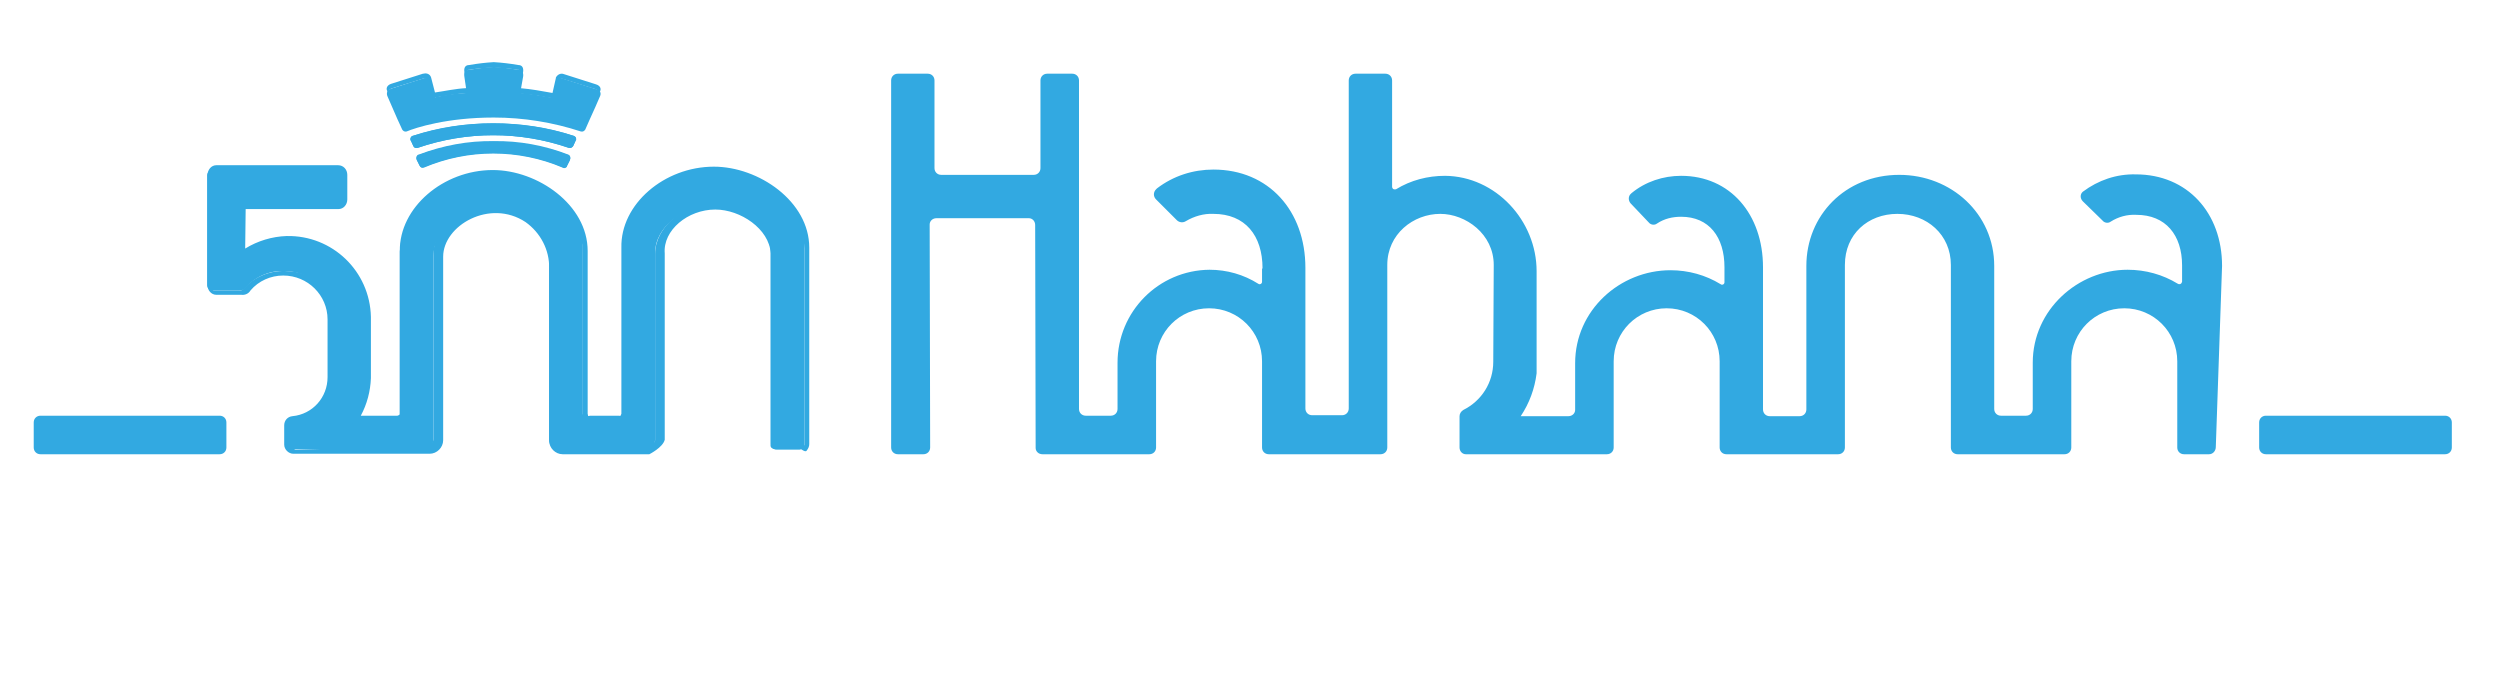
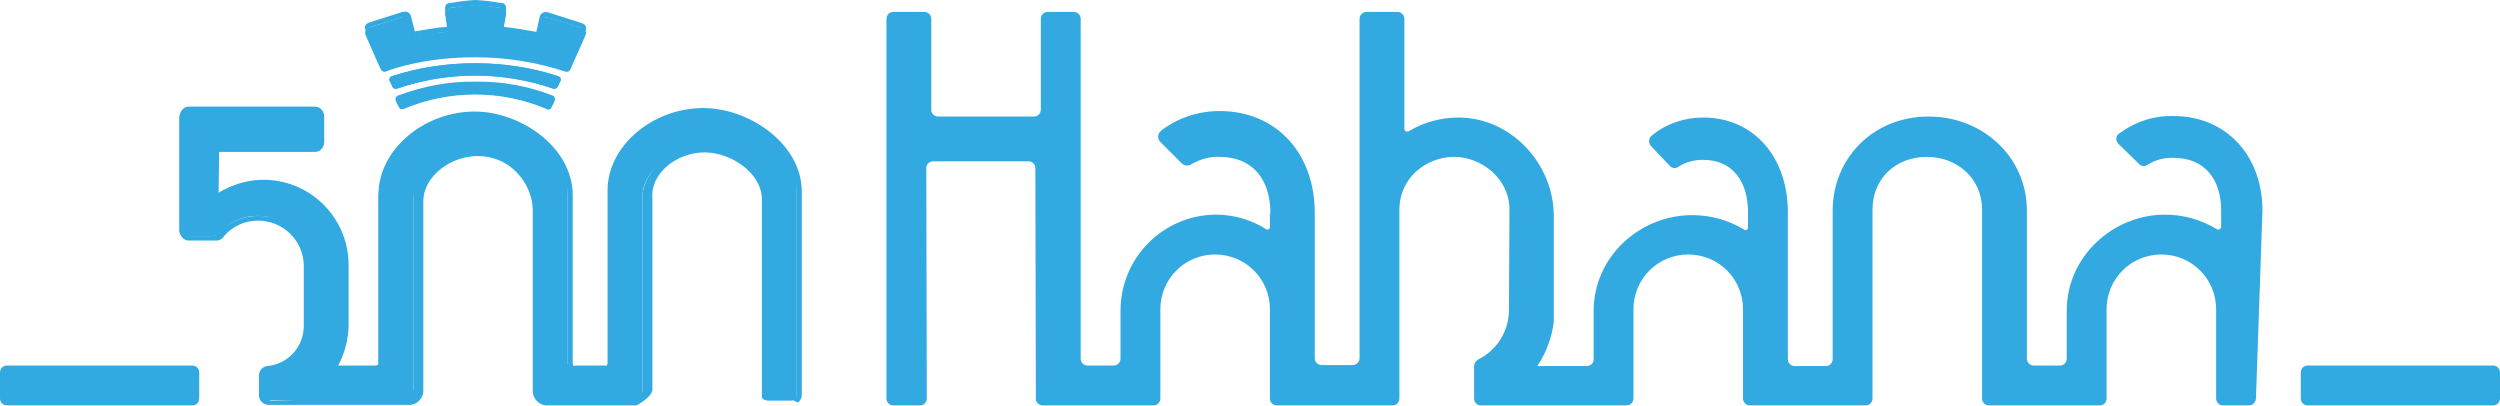
- <svg xmlns="http://www.w3.org/2000/svg" version="1.1" id="Capa_1" x="0px" y="0px" viewBox="0 0 519 141" style="enable-background:new 0 0 519 141;" xml:space="preserve">
+ <svg xmlns="http://www.w3.org/2000/svg" version="1.1" id="Capa_1" x="0px" y="0px" viewBox="0 0 502 81.4" style="enable-background:new 0 0 502 81.4;" xml:space="preserve">
  <style type="text/css">
	.st0{fill:#32A9E1;}
</style>
  <g id="_Group_">
-     <path id="_Path_" class="st0" d="M470.4,94.3h37.2c0.8,0,1.4-0.6,1.4-1.4v-5.2c0-0.8-0.6-1.4-1.4-1.4h-37.2c-0.8,0-1.4,0.6-1.4,1.4   v5.2C469,93.7,469.6,94.3,470.4,94.3L470.4,94.3z" />
-     <path id="_Path_2" class="st0" d="M8.4,94.3h37.2c0.8,0,1.4-0.6,1.4-1.4l0,0v-5.2c0-0.8-0.6-1.4-1.4-1.4h0H8.4   c-0.8,0-1.4,0.6-1.4,1.4l0,0v5.2C7,93.7,7.6,94.3,8.4,94.3C8.4,94.3,8.4,94.3,8.4,94.3z" />
-     <path id="_Path_3" class="st0" d="M460,92.8c0,0.8-0.6,1.5-1.4,1.5c0,0,0,0,0,0h-5.2c-0.8,0-1.4-0.6-1.4-1.4V75c0-6.1-4.9-11-11-11   s-11,4.9-11,11v17.9c0,0.8-0.6,1.4-1.4,1.4h-22.2c-0.8,0-1.4-0.6-1.4-1.4V55c0-6.3-5-10.6-11.1-10.6S383,48.6,383,55v37.9   c0,0.8-0.6,1.4-1.4,1.4h-23.2c-0.8,0-1.4-0.6-1.4-1.4V75c0-6.1-4.9-11-11-11s-11,4.9-11,11v17.9c0,0.8-0.6,1.4-1.4,1.4h-29.3   c-0.7,0-1.3-0.6-1.3-1.4v-6.5c0-0.5,0.3-1,0.8-1.3c3.8-1.9,6.2-5.7,6.2-10l0.1-20.1c0-6.4-5.8-10.6-11.1-10.6   c-5.6,0-11,4.2-11,10.6v37.9c0,0.8-0.6,1.4-1.4,1.4h-23.2c-0.8,0-1.4-0.6-1.4-1.4V75c0-6.1-4.9-11-11-11s-11,4.9-11,11v17.9   c0,0.8-0.6,1.4-1.4,1.4h-22.2c-0.8,0-1.4-0.6-1.4-1.3c0,0,0,0,0-0.1l-0.1-46.2c0-0.8-0.6-1.4-1.3-1.4c0,0,0,0-0.1,0h-19.1   c-0.8,0-1.4,0.6-1.4,1.3c0,0,0,0,0,0.1l0.1,46.2c0,0.8-0.6,1.4-1.4,1.4h-5.3c-0.8,0-1.4-0.6-1.4-1.4V16.7c0-0.8,0.6-1.4,1.4-1.4   h6.2c0.8,0,1.4,0.6,1.4,1.4v18.2c0,0.8,0.6,1.4,1.4,1.4h19.2c0.8,0,1.4-0.6,1.4-1.4V16.7c0-0.8,0.6-1.4,1.4-1.4h5.2   c0.8,0,1.4,0.6,1.4,1.4v68.2c0,0.8,0.6,1.4,1.4,1.4h5.2c0.8,0,1.4-0.6,1.4-1.4v-9.6c0-10.6,8.5-19.2,19.1-19.3   c3.6,0,7.1,1,10.1,2.9c0.2,0.2,0.6,0.1,0.7-0.1c0.1-0.1,0.1-0.2,0.1-0.4v-2.6l0.1-0.1c0-6.8-3.6-11.3-10.2-11.3   c-2-0.1-4,0.5-5.7,1.5c-0.6,0.4-1.4,0.3-1.9-0.2l-4.3-4.3c-0.6-0.6-0.6-1.5,0-2.1c0.1-0.1,0.1-0.1,0.2-0.2   c3.4-2.6,7.5-3.9,11.7-3.9c11.5,0,19.1,8.6,19.1,20.4v29.2c0,0.8,0.6,1.4,1.4,1.4h6.2c0.8,0,1.4-0.6,1.4-1.4V16.7   c0-0.8,0.6-1.4,1.4-1.4h6.2c0.8,0,1.4,0.6,1.4,1.4v22.1c0,0.3,0.3,0.6,0.6,0.5c0.1,0,0.1,0,0.2,0c3.1-1.9,6.6-2.8,10.2-2.8   c10.5,0.1,19,9.3,19,19.8v21.2c-0.4,3.2-1.5,6.2-3.3,8.9h9.9c0.8,0,1.4-0.6,1.4-1.3c0,0,0,0,0-0.1v-9.6c0-11,9.3-19.3,19.8-19.3   c3.7,0,7.3,1,10.4,2.9c0.2,0.2,0.6,0.1,0.7-0.1c0.1-0.1,0.1-0.2,0.1-0.4v-3c0-6.3-3.2-10.5-9-10.5c-1.8,0-3.5,0.4-5,1.4   c-0.5,0.4-1.3,0.3-1.7-0.2l-3.8-4c-0.5-0.6-0.5-1.5,0.1-2c0,0,0.1-0.1,0.1-0.1c2.9-2.4,6.6-3.6,10.3-3.6c10.2,0,17,8,17,19v29.5   c0,0.8,0.6,1.4,1.4,1.4h6.2c0.8,0,1.4-0.6,1.4-1.4V55.2c0-10.4,8-18.9,19.3-18.9c10.8,0,19.7,8.1,19.7,18.9v29.7   c0,0.8,0.6,1.4,1.4,1.4h5.2c0.8,0,1.4-0.6,1.4-1.4v-9.6c0-11,9.4-19.3,19.7-19.3c3.7,0,7.3,1,10.4,2.9c0.3,0.2,0.7,0.1,0.8-0.2   c0.1-0.1,0.1-0.2,0.1-0.3v-3.3c0-6.3-3.4-10.5-9.5-10.5c-1.9-0.1-3.7,0.4-5.3,1.4c-0.5,0.4-1.3,0.3-1.7-0.2l-4.1-4   c-0.6-0.6-0.6-1.5,0-2c0,0,0,0,0,0c3.2-2.4,7-3.7,11-3.6c10.7,0,17.9,8,17.9,19" />
+     <path id="_Path_" class="st0" d="M463.4,81.4h37.2c0.8,0,1.4-0.6,1.4-1.4v-5.2c0-0.8-0.6-1.4-1.4-1.4h-37.2c-0.8,0-1.4,0.6-1.4,1.4   V80C462,80.8,462.6,81.4,463.4,81.4L463.4,81.4z" />
+     <path id="_Path_2" class="st0" d="M1.4,81.4h37.2c0.8,0,1.4-0.6,1.4-1.4l0,0v-5.2c0-0.8-0.6-1.4-1.4-1.4l0,0H1.4   C0.6,73.4,0,74,0,74.8l0,0V80C0,80.8,0.6,81.4,1.4,81.4L1.4,81.4z" />
+     <path id="_Path_3" class="st0" d="M453,79.9c0,0.8-0.6,1.5-1.4,1.5l0,0h-5.2c-0.8,0-1.4-0.6-1.4-1.4V62.1c0-6.1-4.9-11-11-11   s-11,4.9-11,11V80c0,0.8-0.6,1.4-1.4,1.4h-22.2c-0.8,0-1.4-0.6-1.4-1.4V42.1c0-6.3-5-10.6-11.1-10.6S376,35.7,376,42.1V80   c0,0.8-0.6,1.4-1.4,1.4h-23.2c-0.8,0-1.4-0.6-1.4-1.4V62.1c0-6.1-4.9-11-11-11s-11,4.9-11,11V80c0,0.8-0.6,1.4-1.4,1.4h-29.3   c-0.7,0-1.3-0.6-1.3-1.4v-6.5c0-0.5,0.3-1,0.8-1.3c3.8-1.9,6.2-5.7,6.2-10l0.1-20.1c0-6.4-5.8-10.6-11.1-10.6   c-5.6,0-11,4.2-11,10.6V80c0,0.8-0.6,1.4-1.4,1.4h-23.2c-0.8,0-1.4-0.6-1.4-1.4V62.1c0-6.1-4.9-11-11-11s-11,4.9-11,11V80   c0,0.8-0.6,1.4-1.4,1.4h-22.2c-0.8,0-1.4-0.6-1.4-1.3c0,0,0,0,0-0.1l-0.1-46.2c0-0.8-0.6-1.4-1.3-1.4c0,0,0,0-0.1,0h-19.1   c-0.8,0-1.4,0.6-1.4,1.3c0,0,0,0,0,0.1l0.1,46.2c0,0.8-0.6,1.4-1.4,1.4h-5.3c-0.8,0-1.4-0.6-1.4-1.4V3.8c0-0.8,0.6-1.4,1.4-1.4h6.2   c0.8,0,1.4,0.6,1.4,1.4V22c0,0.8,0.6,1.4,1.4,1.4h19.2c0.8,0,1.4-0.6,1.4-1.4V3.8c0-0.8,0.6-1.4,1.4-1.4h5.2c0.8,0,1.4,0.6,1.4,1.4   V72c0,0.8,0.6,1.4,1.4,1.4h5.2c0.8,0,1.4-0.6,1.4-1.4v-9.6c0-10.6,8.5-19.2,19.1-19.3c3.6,0,7.1,1,10.1,2.9   c0.2,0.2,0.6,0.1,0.7-0.1c0.1-0.1,0.1-0.2,0.1-0.4v-2.6l0.1-0.1c0-6.8-3.6-11.3-10.2-11.3c-2-0.1-4,0.5-5.7,1.5   c-0.6,0.4-1.4,0.3-1.9-0.2l-4.3-4.3c-0.6-0.6-0.6-1.5,0-2.1c0.1-0.1,0.1-0.1,0.2-0.2c3.4-2.6,7.5-3.9,11.7-3.9   c11.5,0,19.1,8.6,19.1,20.4v29.2c0,0.8,0.6,1.4,1.4,1.4h6.2c0.8,0,1.4-0.6,1.4-1.4V3.8c0-0.8,0.6-1.4,1.4-1.4h6.2   c0.8,0,1.4,0.6,1.4,1.4v22.1c0,0.3,0.3,0.6,0.6,0.5c0.1,0,0.1,0,0.2,0c3.1-1.9,6.6-2.8,10.2-2.8c10.5,0.1,19,9.3,19,19.8v21.2   c-0.4,3.2-1.5,6.2-3.3,8.9h9.9c0.8,0,1.4-0.6,1.4-1.3c0,0,0,0,0-0.1v-9.6c0-11,9.3-19.3,19.8-19.3c3.7,0,7.3,1,10.4,2.9   c0.2,0.2,0.6,0.1,0.7-0.1c0.1-0.1,0.1-0.2,0.1-0.4v-3c0-6.3-3.2-10.5-9-10.5c-1.8,0-3.5,0.4-5,1.4c-0.5,0.4-1.3,0.3-1.7-0.2l-3.8-4   c-0.5-0.6-0.5-1.5,0.1-2l0.1-0.1c2.9-2.4,6.6-3.6,10.3-3.6c10.2,0,17,8,17,19v29.5c0,0.8,0.6,1.4,1.4,1.4h6.2   c0.8,0,1.4-0.6,1.4-1.4V42.3c0-10.4,8-18.9,19.3-18.9c10.8,0,19.7,8.1,19.7,18.9V72c0,0.8,0.6,1.4,1.4,1.4h5.2   c0.8,0,1.4-0.6,1.4-1.4v-9.6c0-11,9.4-19.3,19.7-19.3c3.7,0,7.3,1,10.4,2.9c0.3,0.2,0.7,0.1,0.8-0.2c0.1-0.1,0.1-0.2,0.1-0.3v-3.3   c0-6.3-3.4-10.5-9.5-10.5c-1.9-0.1-3.7,0.4-5.3,1.4c-0.5,0.4-1.3,0.3-1.7-0.2l-4.1-4c-0.6-0.6-0.6-1.5,0-2l0,0   c3.2-2.4,7-3.7,11-3.6c10.7,0,17.9,8,17.9,19" />
    <g id="_Group_2">
      <g id="_Group_3">
-         <path id="_Path_4" class="st0" d="M167,51.5c0.4-9.2-9.5-16.1-18.6-16.1c-9.6,0-18.7,7.2-18.4,16.1V86c-0.3,0.6-1.5,0.3-1.5,0.3     h-6c0,0-1.2,0.4-1.5-0.3V52.2c0.3-9.2-9.6-16.1-18.7-16.1c-9.6,0-18.7,7.2-19.3,16.1v33.9c0.6,0.6-0.6,1.2-0.6,1.2h-8     c-0.3,0-0.6-0.3-0.6-0.6c0-0.1,0-0.2,0.1-0.3c1.4-2.3,2.1-5,2.1-7.7V66c-0.2-9-7.6-16.2-16.6-16c-3.1,0.1-6.1,1-8.7,2.7     c-0.2,0.1-0.5,0.1-0.6-0.1C50,52.5,50,52.4,50,52.3v-8.6c0,0,0.3-0.8,0.7-0.4h18.9c0.6-0.4,1.1-0.9,1.4-1.5v-4.9     c-0.4-0.6-0.9-1.1-1.4-1.6H44.1c-0.6,0-1.1,0.5-1.1,1.1v22.8c0,0.6,0.5,1.1,1.1,1.1h5.5c0.8,0,0.9-0.1,1.5-0.7     c2.2-2.4,5.3-3.6,8.5-3.3c5.3,0.2,9.6,4.6,9.5,9.9v12.7c0,4.4-3.5,8.1-7.9,8.4H61c-0.5,0-1,0.5-1,1v3.9c0,0.6,0.5,1.1,1.1,1.1     h26.8c1.2,0,2.1-0.9,2.1-2.1V53.1c0-5.4,5.9-9.8,11.9-9.8s12.1,4.4,12.1,9.8v38.1c0,1.2,0.9,2.1,2.1,2.1h17.8     c1.2,0,2.1-0.9,2.1-2.1V52.5c0-5.4,5.9-9.8,11.9-9.8s12.1,4.4,12.1,9.8v39.7c0,0.6,0.5,1.1,1.1,1.1l0,0h4.9c0,0,1.1-0.4,1-1V51.5     z" />
-         <path id="_Compound_Path_" class="st0" d="M166.4,93.3h-4.8c0,0-1.9,0.1-1.6-1V52.6c-0.3-5.1-6.3-9.1-11.5-9.1     c-5.7,0-10.9,4.3-10.5,9.1v38.7c-0.4,1.6-3.2,3-3.2,3h-18c-1.5,0-2.8-1.3-2.8-2.8v0V55.7c0.1-3.8-1.8-7.4-4.9-9.6     c-7.4-4.9-17.1,0.7-17.1,7.2v38.1c0,1.5-1.3,2.8-2.8,2.8h0H60.9c-1,0-1.9-0.9-1.9-1.9v-4c0-1,0.7-1.8,1.7-1.9     c4.2-0.4,7.3-3.9,7.3-8.1v-12c0-5-4.1-9.1-9.2-9.1c-2.6,0-5.1,1.1-6.8,3.1c-0.4,0.7-1.2,1-1.9,0.9h-5.2c-1,0-1.8-0.9-1.8-1.9     V36.3c0-1.1,0.8-2,1.8-2c0,0,0,0,0,0h25.3c1.1,0,1.9,0.9,1.9,2c0,0,0,0,0,0v5.1c0,1.1-0.8,2-1.8,2c0,0,0,0,0,0H51l-0.1,8.2     c2.6-1.6,5.6-2.5,8.6-2.6C69,48.8,76.8,56.3,77,65.8v12.7c-0.1,2.7-0.8,5.4-2.1,7.8h7.6c0,0,0.4-0.1,0.5-0.3V52.1     c-0.1-9,9-16.8,19.3-16.8c9.3,0,19.7,7.2,19.7,16.8v33.8c0.1,0.5,0.2,0.9,0.4,1.4h6c0.2-0.5,0.4-1,0.6-1.4V51.4     c-0.2-9,8.9-16.8,19.2-16.8c9.3,0,19.8,7.2,19.8,16.8v40.8c0,0.5-0.2,0.9-0.5,1.3C167.3,94,166.4,93.3,166.4,93.3z M102.3,42.3     c6,0,12.7,4.5,12.7,10.6V91c0,0.7,0.6,1.3,1.3,1.3h0h18.4c0,0,1.3-0.2,1.3-0.9V52.7c0-5.5,5.9-10.6,12.4-10.6     c6,0,12.7,4.5,12.6,10.6v39.7c0.1,0.2,0.5-0.1,0.5-0.1h4.8c0,0,0.2,0.4,0.3,0.4c0.1-0.1,0.3-0.2,0.4-0.3V51.6     c-0.3-8.8-9.9-15.3-18.6-15.3c-9.5,0-17.9,7.2-17.4,15.3v34.5c-0.6,0.9-1.4,1.7-2.4,2.2h-5.7c-1,0-1.9-0.9-1.9-1.9l0,0V52.5     c0-8.8-9.6-15.3-18.2-15.3c-9.5,0-17.9,7.2-17.9,15.3v33.9c0,1-0.8,1.9-1.9,1.9h-9c-0.5,0-0.9-0.2-1.1-0.7     c-0.2-0.4-0.2-0.9,0-1.3c1.3-2.2,2-4.8,2-7.4V66.3c-0.2-8.6-7.3-15.4-15.9-15.2c-2.9,0.1-5.8,1-8.3,2.6c-0.4,0.2-0.8,0.2-1.2,0     c-0.4-0.2-0.6-0.6-0.6-1.1v-8.7c0-0.9,0.7-1.6,1.6-1.6h19c0.2,0,0.4-0.2,0.4-0.4v0v-5.2c0-0.2-0.2-0.4-0.4-0.4l0,0H44.4     c-0.2,0-0.4,0.2-0.4,0.4v0v23.2c0,0.2,0.2,0.4,0.4,0.4h0h5.3c0.5,0,0.5,0,1-0.5c2.3-2.5,5.7-3.8,9.1-3.5     c5.8,0.1,10.3,4.9,10.2,10.7v11.8c0.1,5-3.7,9.2-8.6,9.7c-0.2,0-0.4,0.1-0.4,0.3c0,0,0,0,0,0.1v4.1c0,0.2,0.2,0.4,0.4,0.4h0     l27.3-1c0.7,0,1.3-0.6,1.3-1.3v0V52.9C89.8,47.4,95.8,42.3,102.3,42.3z" />
+         <path id="_Path_4" class="st0" d="M160,38.6c0.4-9.2-9.5-16.1-18.6-16.1c-9.6,0-18.7,7.2-18.4,16.1v34.5     c-0.3,0.6-1.5,0.3-1.5,0.3h-6c0,0-1.2,0.4-1.5-0.3V39.3c0.3-9.2-9.6-16.1-18.7-16.1c-9.6,0-18.7,7.2-19.3,16.1v33.9     c0.6,0.6-0.6,1.2-0.6,1.2h-8c-0.3,0-0.6-0.3-0.6-0.6c0-0.1,0-0.2,0.1-0.3c1.4-2.3,2.1-5,2.1-7.7V53.1c-0.2-9-7.6-16.2-16.6-16     c-3.1,0.1-6.1,1-8.7,2.7c-0.2,0.1-0.5,0.1-0.6-0.1C43,39.6,43,39.5,43,39.4v-8.6c0,0,0.3-0.8,0.7-0.4h18.9     c0.6-0.4,1.1-0.9,1.4-1.5V24c-0.4-0.6-0.9-1.1-1.4-1.6H37.1c-0.6,0-1.1,0.5-1.1,1.1v22.8c0,0.6,0.5,1.1,1.1,1.1h5.5     c0.8,0,0.9-0.1,1.5-0.7c2.2-2.4,5.3-3.6,8.5-3.3c5.3,0.2,9.6,4.6,9.5,9.9V66c0,4.4-3.5,8.1-7.9,8.4H54c-0.5,0-1,0.5-1,1v3.9     c0,0.6,0.5,1.1,1.1,1.1h26.8c1.2,0,2.1-0.9,2.1-2.1V40.2c0-5.4,5.9-9.8,11.9-9.8s12.1,4.4,12.1,9.8v38.1c0,1.2,0.9,2.1,2.1,2.1     h17.8c1.2,0,2.1-0.9,2.1-2.1V39.6c0-5.4,5.9-9.8,11.9-9.8s12.1,4.4,12.1,9.8v39.7c0,0.6,0.5,1.1,1.1,1.1l0,0h4.9c0,0,1.1-0.4,1-1     V38.6z" />
+         <path id="_Compound_Path_" class="st0" d="M159.4,80.4h-4.8c0,0-1.9,0.1-1.6-1V39.7c-0.3-5.1-6.3-9.1-11.5-9.1     c-5.7,0-10.9,4.3-10.5,9.1v38.7c-0.4,1.6-3.2,3-3.2,3h-18c-1.5,0-2.8-1.3-2.8-2.8l0,0V42.8c0.1-3.8-1.8-7.4-4.9-9.6     C94.7,28.3,85,33.9,85,40.4v38.1c0,1.5-1.3,2.8-2.8,2.8l0,0H53.9c-1,0-1.9-0.9-1.9-1.9v-4c0-1,0.7-1.8,1.7-1.9     c4.2-0.4,7.3-3.9,7.3-8.1v-12c0-5-4.1-9.1-9.2-9.1c-2.6,0-5.1,1.1-6.8,3.1c-0.4,0.7-1.2,1-1.9,0.9h-5.2c-1,0-1.8-0.9-1.8-1.9v-23     c0-1.1,0.8-2,1.8-2l0,0h25.3c1.1,0,1.9,0.9,1.9,2l0,0v5.1c0,1.1-0.8,2-1.8,2l0,0H44l-0.1,8.2c2.6-1.6,5.6-2.5,8.6-2.6     C62,35.9,69.8,43.4,70,52.9v12.7c-0.1,2.7-0.8,5.4-2.1,7.8h7.6c0,0,0.4-0.1,0.5-0.3V39.2c-0.1-9,9-16.8,19.3-16.8     c9.3,0,19.7,7.2,19.7,16.8V73c0.1,0.5,0.2,0.9,0.4,1.4h6c0.2-0.5,0.4-1,0.6-1.4V38.5c-0.2-9,8.9-16.8,19.2-16.8     c9.3,0,19.8,7.2,19.8,16.8v40.8c0,0.5-0.2,0.9-0.5,1.3C160.3,81.1,159.4,80.4,159.4,80.4z M95.3,29.4c6,0,12.7,4.5,12.7,10.6     v38.1c0,0.7,0.6,1.3,1.3,1.3l0,0h18.4c0,0,1.3-0.2,1.3-0.9V39.8c0-5.5,5.9-10.6,12.4-10.6c6,0,12.7,4.5,12.6,10.6v39.7     c0.1,0.2,0.5-0.1,0.5-0.1h4.8c0,0,0.2,0.4,0.3,0.4c0.1-0.1,0.3-0.2,0.4-0.3V38.7c-0.3-8.8-9.9-15.3-18.6-15.3     c-9.5,0-17.9,7.2-17.4,15.3v34.5c-0.6,0.9-1.4,1.7-2.4,2.2h-5.7c-1,0-1.9-0.9-1.9-1.9l0,0V39.6c0-8.8-9.6-15.3-18.2-15.3     c-9.5,0-17.9,7.2-17.9,15.3v33.9c0,1-0.8,1.9-1.9,1.9h-9c-0.5,0-0.9-0.2-1.1-0.7c-0.2-0.4-0.2-0.9,0-1.3c1.3-2.2,2-4.8,2-7.4     V53.4C67.7,44.8,60.6,38,52,38.2c-2.9,0.1-5.8,1-8.3,2.6c-0.4,0.2-0.8,0.2-1.2,0s-0.6-0.6-0.6-1.1V31c0-0.9,0.7-1.6,1.6-1.6h19     c0.2,0,0.4-0.2,0.4-0.4l0,0v-5.2c0-0.2-0.2-0.4-0.4-0.4l0,0H37.4c-0.2,0-0.4,0.2-0.4,0.4l0,0V47c0,0.2,0.2,0.4,0.4,0.4l0,0h5.3     c0.5,0,0.5,0,1-0.5c2.3-2.5,5.7-3.8,9.1-3.5c5.8,0.1,10.3,4.9,10.2,10.7v11.8c0.1,5-3.7,9.2-8.6,9.7c-0.2,0-0.4,0.1-0.4,0.3     c0,0,0,0,0,0.1v4.1c0,0.2,0.2,0.4,0.4,0.4l0,0l27.3-1c0.7,0,1.3-0.6,1.3-1.3l0,0V40C82.8,34.5,88.8,29.4,95.3,29.4z" />
      </g>
      <g id="_Group_4">
-         <path id="_Path_5" class="st0" d="M118.3,33.2l-0.6,1.2c-0.1,0.3-0.5,0.5-0.8,0.4c0,0-0.1,0-0.1-0.1c-9.2-3.9-19.6-3.9-28.8,0     c-0.3,0.2-0.7,0.1-0.8-0.2c0-0.1-0.1-0.1-0.1-0.2l-0.6-1.2c-0.2-0.4,0-0.8,0.3-1c0,0,0,0,0.1,0c5-1.9,10.3-2.9,15.6-2.8     c5.3-0.1,10.6,0.9,15.5,2.8C118.4,32.3,118.5,32.8,118.3,33.2z" />
-         <path id="_Compound_Path_2" class="st0" d="M118,32.2c-10-3.7-21.1-3.7-31.1,0c-0.4,0.1-0.5,0.6-0.4,1l0.6,1.2     c0.2,0.3,0.5,0.5,0.9,0.4c9.2-3.9,19.6-3.9,28.8,0c0.3,0.2,0.7,0.1,0.9-0.2c0,0,0,0,0-0.1l0.6-1.2     C118.5,32.8,118.4,32.4,118,32.2z M117.1,34.1c-4.6-2-9.7-3-14.7-2.9c-5.1-0.1-10.1,1-14.7,3L87.1,33c4.9-1.9,10.1-2.8,15.3-2.8     c5.2,0,10.3,0.9,15.2,2.7L117.1,34.1z" />
+         <path id="_Path_5" class="st0" d="M111.3,20.3l-0.6,1.2c-0.1,0.3-0.5,0.5-0.8,0.4c0,0-0.1,0-0.1-0.1c-9.2-3.9-19.6-3.9-28.8,0     c-0.3,0.2-0.7,0.1-0.8-0.2c0-0.1-0.1-0.1-0.1-0.2l-0.6-1.2c-0.2-0.4,0-0.8,0.3-1c0,0,0,0,0.1,0c5-1.9,10.3-2.9,15.6-2.8     c5.3-0.1,10.6,0.9,15.5,2.8C111.4,19.4,111.5,19.9,111.3,20.3z" />
+         <path id="_Compound_Path_2" class="st0" d="M111,19.3c-10-3.7-21.1-3.7-31.1,0c-0.4,0.1-0.5,0.6-0.4,1l0.6,1.2     c0.2,0.3,0.5,0.5,0.9,0.4c9.2-3.9,19.6-3.9,28.8,0c0.3,0.2,0.7,0.1,0.9-0.2c0,0,0,0,0-0.1l0.6-1.2     C111.5,19.9,111.4,19.5,111,19.3z M110.1,21.2c-4.6-2-9.7-3-14.7-2.9c-5.1-0.1-10.1,1-14.7,3l-0.6-1.2c4.9-1.9,10.1-2.8,15.3-2.8     c5.2,0,10.3,0.9,15.2,2.7L110.1,21.2z" />
      </g>
      <g id="_Group_5">
-         <path id="_Path_6" class="st0" d="M119.5,29.2l-0.5,1.1c-0.2,0.3-0.5,0.5-0.9,0.4c-10.2-3.5-21.2-3.5-31.4,0     c-0.4,0.1-0.8,0-0.9-0.4l-0.5-1.1c-0.2-0.4,0-0.8,0.3-1c0,0,0,0,0.1,0c5.4-1.7,11-2.6,16.7-2.6c5.7,0,11.3,0.8,16.7,2.6     c0.4,0.1,0.6,0.5,0.5,0.9C119.5,29.1,119.5,29.2,119.5,29.2z" />
-         <path id="_Compound_Path_3" class="st0" d="M119.1,28.2c-5.4-1.7-11-2.6-16.7-2.6c-5.7,0-11.3,0.8-16.7,2.6     c-0.4,0.1-0.6,0.5-0.5,0.9c0,0,0,0.1,0.1,0.1l0.5,1.1c0.2,0.3,0.5,0.5,0.9,0.4c10.2-3.5,21.2-3.5,31.4,0c0.4,0.1,0.7-0.1,0.9-0.4     l0.5-1.1c0.2-0.3,0.1-0.8-0.3-0.9C119.2,28.2,119.1,28.2,119.1,28.2z M118.4,29.9c-5.2-1.8-10.6-2.6-16-2.6     C97,27.2,91.6,28.2,86.5,30L86,28.9c5.3-1.7,10.9-2.6,16.5-2.5c5.6,0,11.1,0.8,16.4,2.5L118.4,29.9z" />
+         <path id="_Path_6" class="st0" d="M112.5,16.3l-0.5,1.1c-0.2,0.3-0.5,0.5-0.9,0.4c-10.2-3.5-21.2-3.5-31.4,0     c-0.4,0.1-0.8,0-0.9-0.4l-0.5-1.1c-0.2-0.4,0-0.8,0.3-1c0,0,0,0,0.1,0c5.4-1.7,11-2.6,16.7-2.6s11.3,0.8,16.7,2.6     c0.4,0.1,0.6,0.5,0.5,0.9C112.5,16.2,112.5,16.3,112.5,16.3z" />
+         <path id="_Compound_Path_3" class="st0" d="M112.1,15.3c-5.4-1.7-11-2.6-16.7-2.6c-5.7,0-11.3,0.8-16.7,2.6     c-0.4,0.1-0.6,0.5-0.5,0.9c0,0,0,0.1,0.1,0.1l0.5,1.1c0.2,0.3,0.5,0.5,0.9,0.4c10.2-3.5,21.2-3.5,31.4,0c0.4,0.1,0.7-0.1,0.9-0.4     l0.5-1.1c0.2-0.3,0.1-0.8-0.3-0.9C112.2,15.3,112.1,15.3,112.1,15.3z M111.4,17c-5.2-1.8-10.6-2.6-16-2.6     c-5.4-0.1-10.8,0.9-15.9,2.7L79,16c5.3-1.7,10.9-2.6,16.5-2.5c5.6,0,11.1,0.8,16.4,2.5L111.4,17z" />
      </g>
      <g id="_Group_6">
-         <path id="_Path_7" class="st0" d="M124.6,19.9c-0.1,0.2-0.5,1.1-1,2.3c-0.7,1.6-1.7,3.7-2.1,4.7c-0.2,0.3-0.5,0.5-0.9,0.4     c-5.8-1.9-11.9-2.9-18.1-2.9c-9.7,0-16.2,2.1-18.1,2.9c-0.4,0.1-0.7-0.1-0.9-0.4c-0.5-1-1.4-3.1-2.1-4.7c-0.5-1.1-0.9-2.1-1-2.3     c-0.2-0.6,0-1.2,0.6-1.4c0.1,0,0.1-0.1,0.2-0.1l6.6-2.1c0.7-0.3,1.4,0.1,1.7,0.7c0,0,0,0,0,0.1l0.8,3.1c2.1-0.5,4.3-0.8,6.5-0.9     h0.1l-0.5-3.4c-0.1-0.7,0.1-1.4,1-1.4c1.7-0.3,3.4-0.5,5.1-0.6c1.7,0.1,3.4,0.3,5.1,0.6c0.9,0,1.1,0.7,1,1.4l-0.6,3.4     c2.3,0.2,4.5,0.6,6.7,1l0.7-3.1c0.2-0.7,0.9-1,1.6-0.8c0,0,0,0,0.1,0l6.6,2.1C124.7,18.7,124.8,19.4,124.6,19.9z" />
-         <path id="_Compound_Path_4" class="st0" d="M123.7,17.5l-6.6-2.1c-0.7-0.3-1.4,0.1-1.7,0.7c0,0,0,0,0,0.1l-0.7,3.1     c-2.2-0.4-4.4-0.8-6.7-1l0.6-3.4c0.1-0.7-0.1-1.4-1-1.4c-1.7-0.3-3.4-0.5-5.1-0.6c-1.7,0.1-3.4,0.3-5.1,0.6c-0.9,0-1.1,0.7-1,1.4     l0.5,3.4h-0.1c-2.2,0.1-4.4,0.6-6.5,0.9l-0.8-3.1c-0.2-0.7-0.9-1-1.6-0.8c0,0,0,0-0.1,0l-6.6,2.1c-0.9,0.3-1.1,1-0.8,1.5     c0.1,0.2,0.5,1.1,1,2.3c0.7,1.6,1.7,3.7,2.1,4.7c0.2,0.3,0.5,0.5,0.9,0.4c5.8-2,11.9-3,18.1-2.9c6.2,0,12.3,1,18.1,2.9     c0.4,0.1,0.7-0.1,0.9-0.4c0.5-1,1.4-3.1,2.1-4.7c0.5-1.1,0.9-2.1,1-2.3C124.8,18.5,124.7,17.8,123.7,17.5z M124,19L124,19     c-0.1,0.2-0.5,1.2-1,2.3c-0.7,1.6-1.7,3.7-2,4.7c-6-2-12.3-2.9-18.6-2.9c-9.9,0-16.8,2.2-18.5,2.9c-0.5-1-1.4-3.1-2.1-4.7     c-0.5-1.1-0.9-2.1-1-2.3s-0.1-0.2,0-0.3c0.1-0.1,0.2-0.2,0.4-0.3l6.7-2.1h0.3c0.2,0,0.4,0.1,0.5,0.3l0.9,3.8l1.6-0.3     c1.8-0.3,3.6-0.6,5.6-0.8h1L97,15.1v-0.5c0.1-0.1,0.3-0.1,0.4-0.1c1.7-0.3,3.3-0.4,5-0.5c1.7,0.1,3.4,0.2,5.1,0.5     c0.2,0,0.3,0,0.3,0.1c0.1,0.2,0.1,0.3,0,0.5l-0.8,4.2l0.8,0.1c1.9,0.2,3.8,0.4,5.7,0.8l1.8,0.3l0.8-3.7c0.1-0.4,0.4-0.5,0.8-0.4     l6.7,2.1c0.2,0.1,0.4,0.2,0.4,0.3L124,19z" />
+         <path id="_Path_7" class="st0" d="M117.6,7c-0.1,0.2-0.5,1.1-1,2.3c-0.7,1.6-1.7,3.7-2.1,4.7c-0.2,0.3-0.5,0.5-0.9,0.4     c-5.8-1.9-11.9-2.9-18.1-2.9c-9.7,0-16.2,2.1-18.1,2.9c-0.4,0.1-0.7-0.1-0.9-0.4c-0.5-1-1.4-3.1-2.1-4.7c-0.5-1.1-0.9-2.1-1-2.3     c-0.2-0.6,0-1.2,0.6-1.4c0.1,0,0.1-0.1,0.2-0.1l6.6-2.1c0.7-0.3,1.4,0.1,1.7,0.7c0,0,0,0,0,0.1l0.8,3.1c2.1-0.5,4.3-0.8,6.5-0.9     h0.1L89.4,3c-0.1-0.7,0.1-1.4,1-1.4c1.7-0.3,3.4-0.5,5.1-0.6c1.7,0.1,3.4,0.3,5.1,0.6c0.9,0,1.1,0.7,1,1.4L101,6.4     c2.3,0.2,4.5,0.6,6.7,1l0.7-3.1c0.2-0.7,0.9-1,1.6-0.8c0,0,0,0,0.1,0l6.6,2.1C117.7,5.8,117.8,6.5,117.6,7z" />
+         <path id="_Compound_Path_4" class="st0" d="M116.7,4.6l-6.6-2.1c-0.7-0.3-1.4,0.1-1.7,0.7c0,0,0,0,0,0.1l-0.7,3.1     c-2.2-0.4-4.4-0.8-6.7-1l0.6-3.4c0.1-0.7-0.1-1.4-1-1.4c-1.7-0.3-3.4-0.5-5.1-0.6c-1.7,0.1-3.4,0.3-5.1,0.6c-0.9,0-1.1,0.7-1,1.4     l0.5,3.4h-0.1c-2.2,0.1-4.4,0.6-6.5,0.9l-0.8-3.1c-0.2-0.7-0.9-1-1.6-0.8c0,0,0,0-0.1,0l-6.6,2.1c-0.9,0.3-1.1,1-0.8,1.5     c0.1,0.2,0.5,1.1,1,2.3c0.7,1.6,1.7,3.7,2.1,4.7c0.2,0.3,0.5,0.5,0.9,0.4c5.8-2,11.9-3,18.1-2.9c6.2,0,12.3,1,18.1,2.9     c0.4,0.1,0.7-0.1,0.9-0.4c0.5-1,1.4-3.1,2.1-4.7c0.5-1.1,0.9-2.1,1-2.3C117.8,5.6,117.7,4.9,116.7,4.6z M117,6.1L117,6.1     c-0.1,0.2-0.5,1.2-1,2.3c-0.7,1.6-1.7,3.7-2,4.7c-6-2-12.3-2.9-18.6-2.9c-9.9,0-16.8,2.2-18.5,2.9c-0.5-1-1.4-3.1-2.1-4.7     c-0.5-1.1-0.9-2.1-1-2.3s-0.1-0.2,0-0.3c0.1-0.1,0.2-0.2,0.4-0.3l6.7-2.1h0.3c0.2,0,0.4,0.1,0.5,0.3l0.9,3.8l1.6-0.3     c1.8-0.3,3.6-0.6,5.6-0.8h1L90,2.2V1.7c0.1-0.1,0.3-0.1,0.4-0.1c1.7-0.3,3.3-0.4,5-0.5c1.7,0.1,3.4,0.2,5.1,0.5     c0.2,0,0.3,0,0.3,0.1c0.1,0.2,0.1,0.3,0,0.5L100,6.4l0.8,0.1c1.9,0.2,3.8,0.4,5.7,0.8l1.8,0.3l0.8-3.7c0.1-0.4,0.4-0.5,0.8-0.4     l6.7,2.1c0.2,0.1,0.4,0.2,0.4,0.3L117,6.1z" />
      </g>
    </g>
  </g>
</svg>
